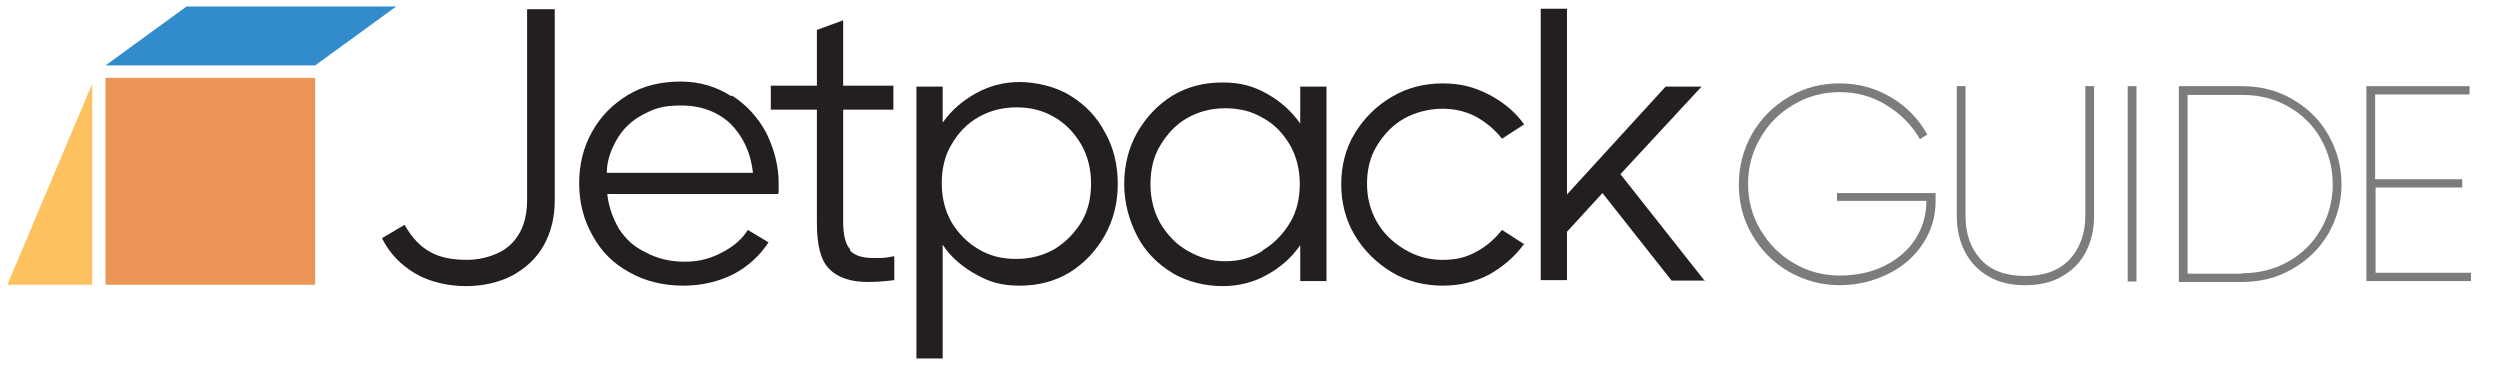
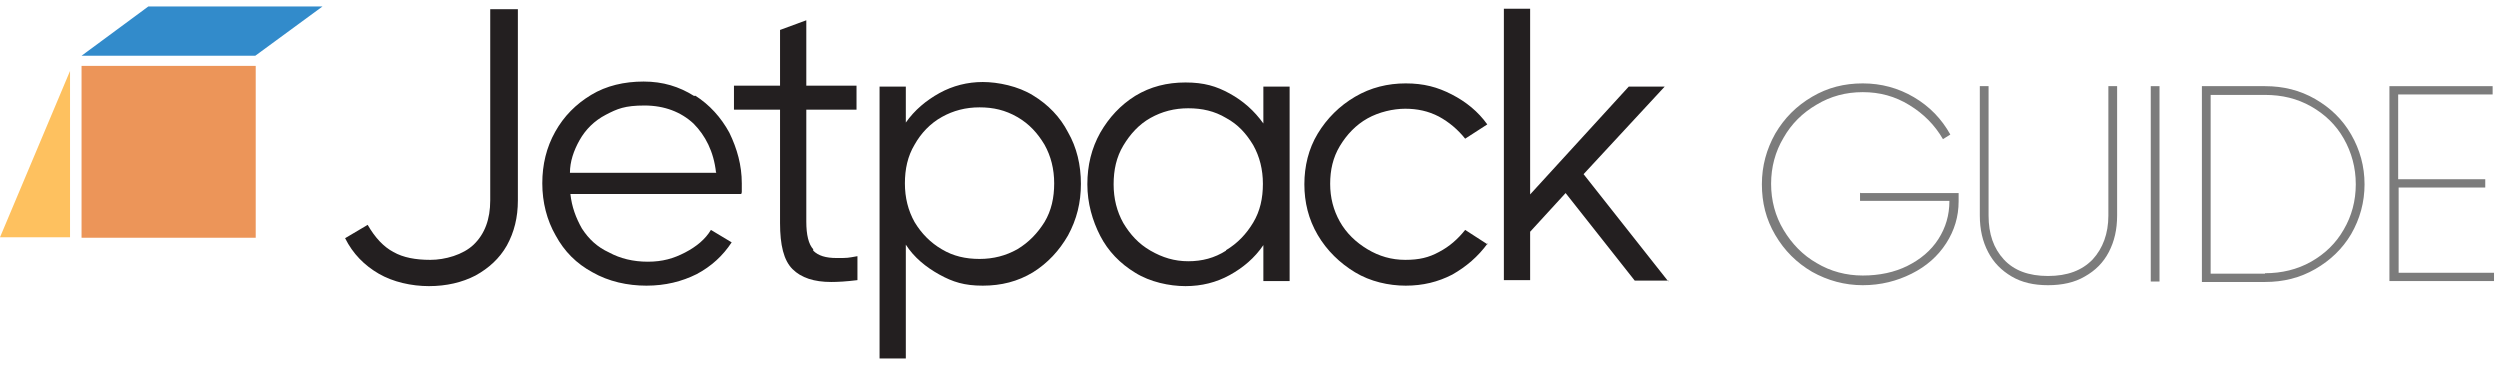
<svg xmlns="http://www.w3.org/2000/svg" id="Layer_2" version="1.1" viewBox="0 0 542.6 79.2">
  <defs>
    <style>
      .st0 {
        fill: #7c7c7c;
      }

      .st1 {
        fill: #231f20;
      }

      .st2 {
        isolation: isolate;
      }

      .st3 {
        fill: #fec15f;
      }

      .st4 {
        fill: #328bcb;
      }

      .st5 {
        fill: #ec9559;
      }
    </style>
  </defs>
  <g id="Layer_1-2">
-     <rect class="st5" x="22.9" y="16.9" width="45.5" height="44.9" />
-     <polygon class="st4" points="68.4 14.2 22.9 14.2 40.5 1.4 86 1.4 68.4 14.2" />
+     <rect class="st5" x="17.7" y="14.3" width="37.8" height="37.3" />
+     <polygon class="st4" points="55.4 12.1 17.7 12.1 32.2 1.4 70 1.4 55.4 12.1" />
    <g class="st2">
      <g class="st2">
-         <path class="st1" d="M114.3,2h6.1v41.5c0,3.7-.8,6.9-2.4,9.8-1.6,2.8-3.9,4.9-6.8,6.5-2.9,1.5-6.3,2.3-10.1,2.3s-7.8-.9-10.9-2.7-5.6-4.3-7.3-7.7l4.9-2.9c1.6,2.8,3.5,4.8,5.6,5.9,2.1,1.2,4.8,1.7,8,1.7s7.1-1.1,9.4-3.3c2.4-2.3,3.6-5.5,3.6-9.6V2h-.1Z" />
+         <path class="st1" d="M106.3,2h6.1v41.5c0,3.7-.8,6.9-2.4,9.8-1.6,2.8-3.9,4.9-6.8,6.5-2.9,1.5-6.3,2.3-10.1,2.3s-7.8-.9-10.9-2.7-5.6-4.3-7.3-7.7l4.9-2.9c1.6,2.8,3.5,4.8,5.6,5.9,2.1,1.2,4.8,1.7,8,1.7s7.1-1.1,9.4-3.3c2.4-2.3,3.6-5.5,3.6-9.6V2h-.1Z" />
      </g>
      <g class="st2">
-         <path class="st1" d="M158.8,20.7c3.2,2,5.7,4.8,7.5,8.1,1.7,3.5,2.7,7.1,2.7,11s0,1.1-.1,2.3h-37.1c.3,2.8,1.2,5.2,2.5,7.5,1.5,2.3,3.3,4,5.9,5.2,2.4,1.3,5.2,2,8.4,2s5.6-.7,8.1-2,4.4-2.9,5.6-4.9l4.5,2.7c-1.9,2.9-4.4,5.2-7.6,6.9-3.2,1.6-6.8,2.5-10.9,2.5s-8.2-.9-11.7-2.9c-3.5-1.9-6.1-4.5-8-8-1.9-3.3-2.9-7.2-2.9-11.3s.9-7.8,2.8-11.2,4.5-6,7.8-8,7.2-2.9,11.4-2.9,7.7,1.1,10.9,3.1h.3ZM163.4,37.4c-.5-4.5-2.3-8-4.9-10.6-2.7-2.5-6.3-3.9-10.6-3.9s-5.9.7-8.4,2c-2.5,1.3-4.4,3.2-5.7,5.5-1.3,2.3-2.1,4.7-2.1,7.1h31.8Z" />
+         <path class="st1" d="M150.8,20.7c3.2,2,5.7,4.8,7.5,8.1,1.7,3.5,2.7,7.1,2.7,11s0,1.1-.1,2.3h-37.1c.3,2.8,1.2,5.2,2.5,7.5,1.5,2.3,3.3,4,5.9,5.2,2.4,1.3,5.2,2,8.4,2s5.6-.7,8.1-2,4.4-2.9,5.6-4.9l4.5,2.7c-1.9,2.9-4.4,5.2-7.6,6.9-3.2,1.6-6.8,2.5-10.9,2.5s-8.2-.9-11.7-2.9c-3.5-1.9-6.1-4.5-8-8-1.9-3.3-2.9-7.2-2.9-11.3s.9-7.8,2.8-11.2,4.5-6,7.8-8,7.2-2.9,11.4-2.9,7.7,1.1,10.9,3.1h.3ZM155.4,37.4c-.5-4.5-2.3-8-4.9-10.6-2.7-2.5-6.3-3.9-10.6-3.9s-5.9.7-8.4,2c-2.5,1.3-4.4,3.2-5.7,5.5-1.3,2.3-2.1,4.7-2.1,7.1h31.8Z" />
      </g>
      <g class="st2">
-         <path class="st1" d="M184.5,54.4c1.1,1.1,2.7,1.6,5.1,1.6s2.3,0,4.5-.4v5.2c-2.4.3-4.3.4-5.7.4-3.7,0-6.5-.9-8.4-2.8-1.9-1.9-2.7-5.2-2.7-10v-24.6h-10v-5.2h10V6.5l5.7-2.1v14.2h10.9v5.2h-10.9v24.3c0,2.9.5,4.9,1.5,6v.3Z" />
+         <path class="st1" d="M176.5,54.4c1.1,1.1,2.7,1.6,5.1,1.6s2.3,0,4.5-.4v5.2c-2.4.3-4.3.4-5.7.4-3.7,0-6.5-.9-8.4-2.8-1.9-1.9-2.7-5.2-2.7-10v-24.6h-10v-5.2h10V6.5l5.7-2.1v14.2h10.9v5.2h-10.9v24.3c0,2.9.5,4.9,1.5,6v.3Z" />
      </g>
      <g class="st2">
-         <path class="st1" d="M232.2,20.7c3.3,2,5.9,4.7,7.6,8,1.9,3.3,2.8,7.1,2.8,11.2s-.9,7.7-2.8,11.2c-1.9,3.3-4.4,6-7.6,8-3.3,2-6.9,2.9-10.9,2.9s-6.5-.8-9.4-2.4c-2.9-1.6-5.5-3.7-7.3-6.5v24.7h-5.7V18.8h5.7v7.8c1.9-2.7,4.4-4.8,7.3-6.4,2.9-1.6,6.1-2.4,9.4-2.4s7.7.9,10.9,2.9ZM228.8,54.1c2.5-1.5,4.4-3.5,5.9-5.9,1.5-2.5,2.1-5.3,2.1-8.4s-.7-5.9-2.1-8.4c-1.5-2.5-3.3-4.5-5.9-6s-5.2-2.1-8.2-2.1-5.7.7-8.2,2.1-4.5,3.5-5.9,6c-1.5,2.5-2.1,5.3-2.1,8.4s.7,5.9,2.1,8.4c1.5,2.5,3.5,4.5,5.9,5.9,2.5,1.5,5.2,2.1,8.2,2.1s5.7-.7,8.2-2.1Z" />
+         <path class="st1" d="M224.2,20.7c3.3,2,5.9,4.7,7.6,8,1.9,3.3,2.8,7.1,2.8,11.2s-.9,7.7-2.8,11.2c-1.9,3.3-4.4,6-7.6,8-3.3,2-6.9,2.9-10.9,2.9s-6.5-.8-9.4-2.4c-2.9-1.6-5.5-3.7-7.3-6.5v24.7h-5.7V18.8h5.7v7.8c1.9-2.7,4.4-4.8,7.3-6.4,2.9-1.6,6.1-2.4,9.4-2.4s7.7.9,10.9,2.9ZM220.8,54.1c2.5-1.5,4.4-3.5,5.9-5.9,1.5-2.5,2.1-5.3,2.1-8.4s-.7-5.9-2.1-8.4c-1.5-2.5-3.3-4.5-5.9-6s-5.2-2.1-8.2-2.1-5.7.7-8.2,2.1-4.5,3.5-5.9,6c-1.5,2.5-2.1,5.3-2.1,8.4s.7,5.9,2.1,8.4c1.5,2.5,3.5,4.5,5.9,5.9,2.5,1.5,5.2,2.1,8.2,2.1s5.7-.7,8.2-2.1Z" />
      </g>
      <g class="st2">
-         <path class="st1" d="M282.2,18.8h5.7v42.2h-5.7v-7.8c-1.9,2.8-4.4,4.9-7.3,6.5s-6.1,2.4-9.6,2.4-7.7-.9-10.9-2.9c-3.3-2-5.9-4.7-7.6-8s-2.8-7.1-2.8-11.2.9-7.8,2.8-11.2c1.9-3.3,4.4-6,7.6-8,3.3-2,6.9-2.9,10.9-2.9s6.7.8,9.6,2.4c2.9,1.6,5.3,3.7,7.3,6.5,0,0,0-8,0-8ZM274.1,54.3c2.5-1.5,4.4-3.5,5.9-6,1.5-2.5,2.1-5.3,2.1-8.4s-.7-5.9-2.1-8.4c-1.5-2.5-3.3-4.5-5.9-5.9-2.5-1.5-5.2-2.1-8.2-2.1s-5.7.7-8.2,2.1-4.4,3.5-5.9,6c-1.5,2.5-2.1,5.3-2.1,8.4s.7,5.9,2.1,8.4c1.5,2.5,3.3,4.5,5.9,6s5.2,2.3,8.2,2.3,5.7-.7,8.2-2.3h0Z" />
+         <path class="st1" d="M274.2,18.8h5.7v42.2h-5.7v-7.8c-1.9,2.8-4.4,4.9-7.3,6.5s-6.1,2.4-9.6,2.4-7.7-.9-10.9-2.9c-3.3-2-5.9-4.7-7.6-8s-2.8-7.1-2.8-11.2.9-7.8,2.8-11.2c1.9-3.3,4.4-6,7.6-8,3.3-2,6.9-2.9,10.9-2.9s6.7.8,9.6,2.4c2.9,1.6,5.3,3.7,7.3,6.5,0,0,0-8,0-8ZM266.1,54.3c2.5-1.5,4.4-3.5,5.9-6,1.5-2.5,2.1-5.3,2.1-8.4s-.7-5.9-2.1-8.4c-1.5-2.5-3.3-4.5-5.9-5.9-2.5-1.5-5.2-2.1-8.2-2.1s-5.7.7-8.2,2.1-4.4,3.5-5.9,6c-1.5,2.5-2.1,5.3-2.1,8.4s.7,5.9,2.1,8.4c1.5,2.5,3.3,4.5,5.9,6s5.2,2.3,8.2,2.3,5.7-.7,8.2-2.3h0Z" />
      </g>
      <g class="st2">
-         <path class="st1" d="M330.9,52.8c-2.1,2.9-4.7,5.1-7.7,6.8-3.1,1.6-6.4,2.4-10.1,2.4s-7.7-.9-11-2.9-6.1-4.7-8.1-8.1-2.9-7.1-2.9-11,.9-7.7,2.9-11,4.7-6,8.1-8,7.1-2.9,11-2.9,6.9.8,10,2.4c3.1,1.6,5.7,3.7,7.7,6.5l-4.8,3.1c-1.6-2-3.5-3.6-5.7-4.8-2.3-1.2-4.7-1.7-7.3-1.7s-5.7.7-8.2,2.1-4.5,3.5-6,6-2.1,5.2-2.1,8.2.7,5.7,2.1,8.2,3.5,4.5,6,6,5.2,2.3,8.2,2.3,5.1-.5,7.3-1.7c2.3-1.2,4.1-2.8,5.7-4.8l4.8,3.1h.1Z" />
+         <path class="st1" d="M322.9,52.8c-2.1,2.9-4.7,5.1-7.7,6.8-3.1,1.6-6.4,2.4-10.1,2.4s-7.7-.9-11-2.9-6.1-4.7-8.1-8.1-2.9-7.1-2.9-11,.9-7.7,2.9-11,4.7-6,8.1-8,7.1-2.9,11-2.9,6.9.8,10,2.4c3.1,1.6,5.7,3.7,7.7,6.5l-4.8,3.1c-1.6-2-3.5-3.6-5.7-4.8-2.3-1.2-4.7-1.7-7.3-1.7s-5.7.7-8.2,2.1-4.5,3.5-6,6-2.1,5.2-2.1,8.2.7,5.7,2.1,8.2,3.5,4.5,6,6,5.2,2.3,8.2,2.3,5.1-.5,7.3-1.7c2.3-1.2,4.1-2.8,5.7-4.8l4.8,3.1h.1Z" />
      </g>
      <g class="st2">
-         <path class="st1" d="M370.1,60.9h-7.3l-15-19-7.7,8.4v10.5h-5.7V1.9h5.7v40.3l21.4-23.4h7.8l-17.6,19,18.4,23.3h0Z" />
+         <path class="st1" d="M362.1,60.9h-7.3l-15-19-7.7,8.4v10.5h-5.7V1.9h5.7v40.3l21.4-23.4h7.8l-17.6,19,18.4,23.3h0Z" />
      </g>
    </g>
-     <polyline class="st3" points="20 18.2 20 61.8 1.6 61.8" />
+     <polyline class="st3" points="15.2 15.4 15.2 51.5 0 51.5" />
  </g>
  <g>
-     <path class="st0" d="M398.8,41.9h21.3v1.8c0,3.3-.9,6.3-2.7,9.1-1.8,2.8-4.3,5-7.5,6.6-3.2,1.6-6.7,2.5-10.6,2.5s-7.6-1-11-2.9c-3.4-2-6-4.6-8-8-2-3.4-2.9-7-2.9-11s1-7.6,2.9-11c2-3.4,4.6-6,8-8,3.4-2,7-2.9,11-2.9s7.7,1,11.1,3,6,4.7,7.9,8.1l-1.6,1c-1.8-3.1-4.2-5.5-7.3-7.4s-6.4-2.8-10.1-2.8-7,.9-10,2.7c-3.1,1.8-5.5,4.2-7.2,7.2-1.8,3-2.7,6.4-2.7,10s.9,7,2.7,10c1.8,3,4.2,5.5,7.2,7.2,3,1.8,6.4,2.7,10,2.7s6.9-.7,9.7-2.1c2.8-1.4,5.1-3.3,6.7-5.8,1.6-2.5,2.4-5.2,2.4-8.3h-19.4v-1.8Z" />
-     <path class="st0" d="M452.6,18.7h1.9v28.1c0,3-.6,5.6-1.8,7.9-1.2,2.3-2.9,4-5.2,5.3-2.2,1.3-4.9,1.9-8,1.9s-5.7-.6-7.9-1.9c-2.2-1.3-3.9-3-5.1-5.3s-1.8-4.9-1.8-7.9v-28.1h1.9v28.1c0,4,1.1,7.1,3.3,9.5,2.2,2.4,5.4,3.6,9.6,3.6s7.4-1.2,9.7-3.6c2.2-2.4,3.4-5.6,3.4-9.5v-28.1Z" />
-     <path class="st0" d="M461.8,61.1V18.7h1.9v42.4h-1.9Z" />
-     <path class="st0" d="M497.5,21.5c3.3,1.9,5.9,4.4,7.8,7.7,1.9,3.3,2.9,6.9,2.9,10.8s-1,7.5-2.9,10.8c-1.9,3.2-4.5,5.7-7.8,7.6s-6.9,2.8-10.9,2.8h-13.7V18.7h13.7c4,0,7.6.9,10.9,2.8ZM486.6,59.3c3.6,0,7-.8,10-2.5,3-1.7,5.4-4,7.1-7,1.7-2.9,2.6-6.2,2.6-9.8s-.9-6.9-2.6-9.9c-1.7-3-4.1-5.3-7.1-7-3-1.7-6.3-2.5-10-2.5h-11.8v38.8h11.8Z" />
-     <path class="st0" d="M515.6,40.7v18.5h20.7v1.8h-22.7V18.7h22.4v1.8h-20.5v18.4h18.9v1.8h-18.9Z" />
+     <path class="st0" d="M403.8,41.9h21.3v1.8c0,3.3-.9,6.3-2.7,9.1-1.8,2.8-4.3,5-7.5,6.6-3.2,1.6-6.7,2.5-10.6,2.5s-7.6-1-11-2.9c-3.4-2-6-4.6-8-8-2-3.4-2.9-7-2.9-11s1-7.6,2.9-11c2-3.4,4.6-6,8-8,3.4-2,7-2.9,11-2.9s7.7,1,11.1,3,6,4.7,7.9,8.1l-1.6,1c-1.8-3.1-4.2-5.5-7.3-7.4s-6.4-2.8-10.1-2.8-7,.9-10,2.7c-3.1,1.8-5.5,4.2-7.2,7.2-1.8,3-2.7,6.4-2.7,10s.9,7,2.7,10c1.8,3,4.2,5.5,7.2,7.2,3,1.8,6.4,2.7,10,2.7s6.9-.7,9.7-2.1c2.8-1.4,5.1-3.3,6.7-5.8,1.6-2.5,2.4-5.2,2.4-8.3h-19.4v-1.8Z" />
+     <path class="st0" d="M457.6,18.7h1.9v28.1c0,3-.6,5.6-1.8,7.9-1.2,2.3-2.9,4-5.2,5.3-2.2,1.3-4.9,1.9-8,1.9s-5.7-.6-7.9-1.9c-2.2-1.3-3.9-3-5.1-5.3s-1.8-4.9-1.8-7.9v-28.1h1.9v28.1c0,4,1.1,7.1,3.3,9.5,2.2,2.4,5.4,3.6,9.6,3.6s7.4-1.2,9.7-3.6c2.2-2.4,3.4-5.6,3.4-9.5v-28.1Z" />
+     <path class="st0" d="M466.8,61.1V18.7h1.9v42.4h-1.9Z" />
+     <path class="st0" d="M502.5,21.5c3.3,1.9,5.9,4.4,7.8,7.7,1.9,3.3,2.9,6.9,2.9,10.8s-1,7.5-2.9,10.8c-1.9,3.2-4.5,5.7-7.8,7.6s-6.9,2.8-10.9,2.8h-13.7V18.7h13.7c4,0,7.6.9,10.9,2.8ZM491.6,59.3c3.6,0,7-.8,10-2.5,3-1.7,5.4-4,7.1-7,1.7-2.9,2.6-6.2,2.6-9.8s-.9-6.9-2.6-9.9c-1.7-3-4.1-5.3-7.1-7-3-1.7-6.3-2.5-10-2.5h-11.8v38.8h11.8Z" />
+     <path class="st0" d="M520.6,40.7v18.5h20.7v1.8h-22.7V18.7h22.4v1.8h-20.5v18.4h18.9v1.8h-18.9Z" />
  </g>
</svg>
